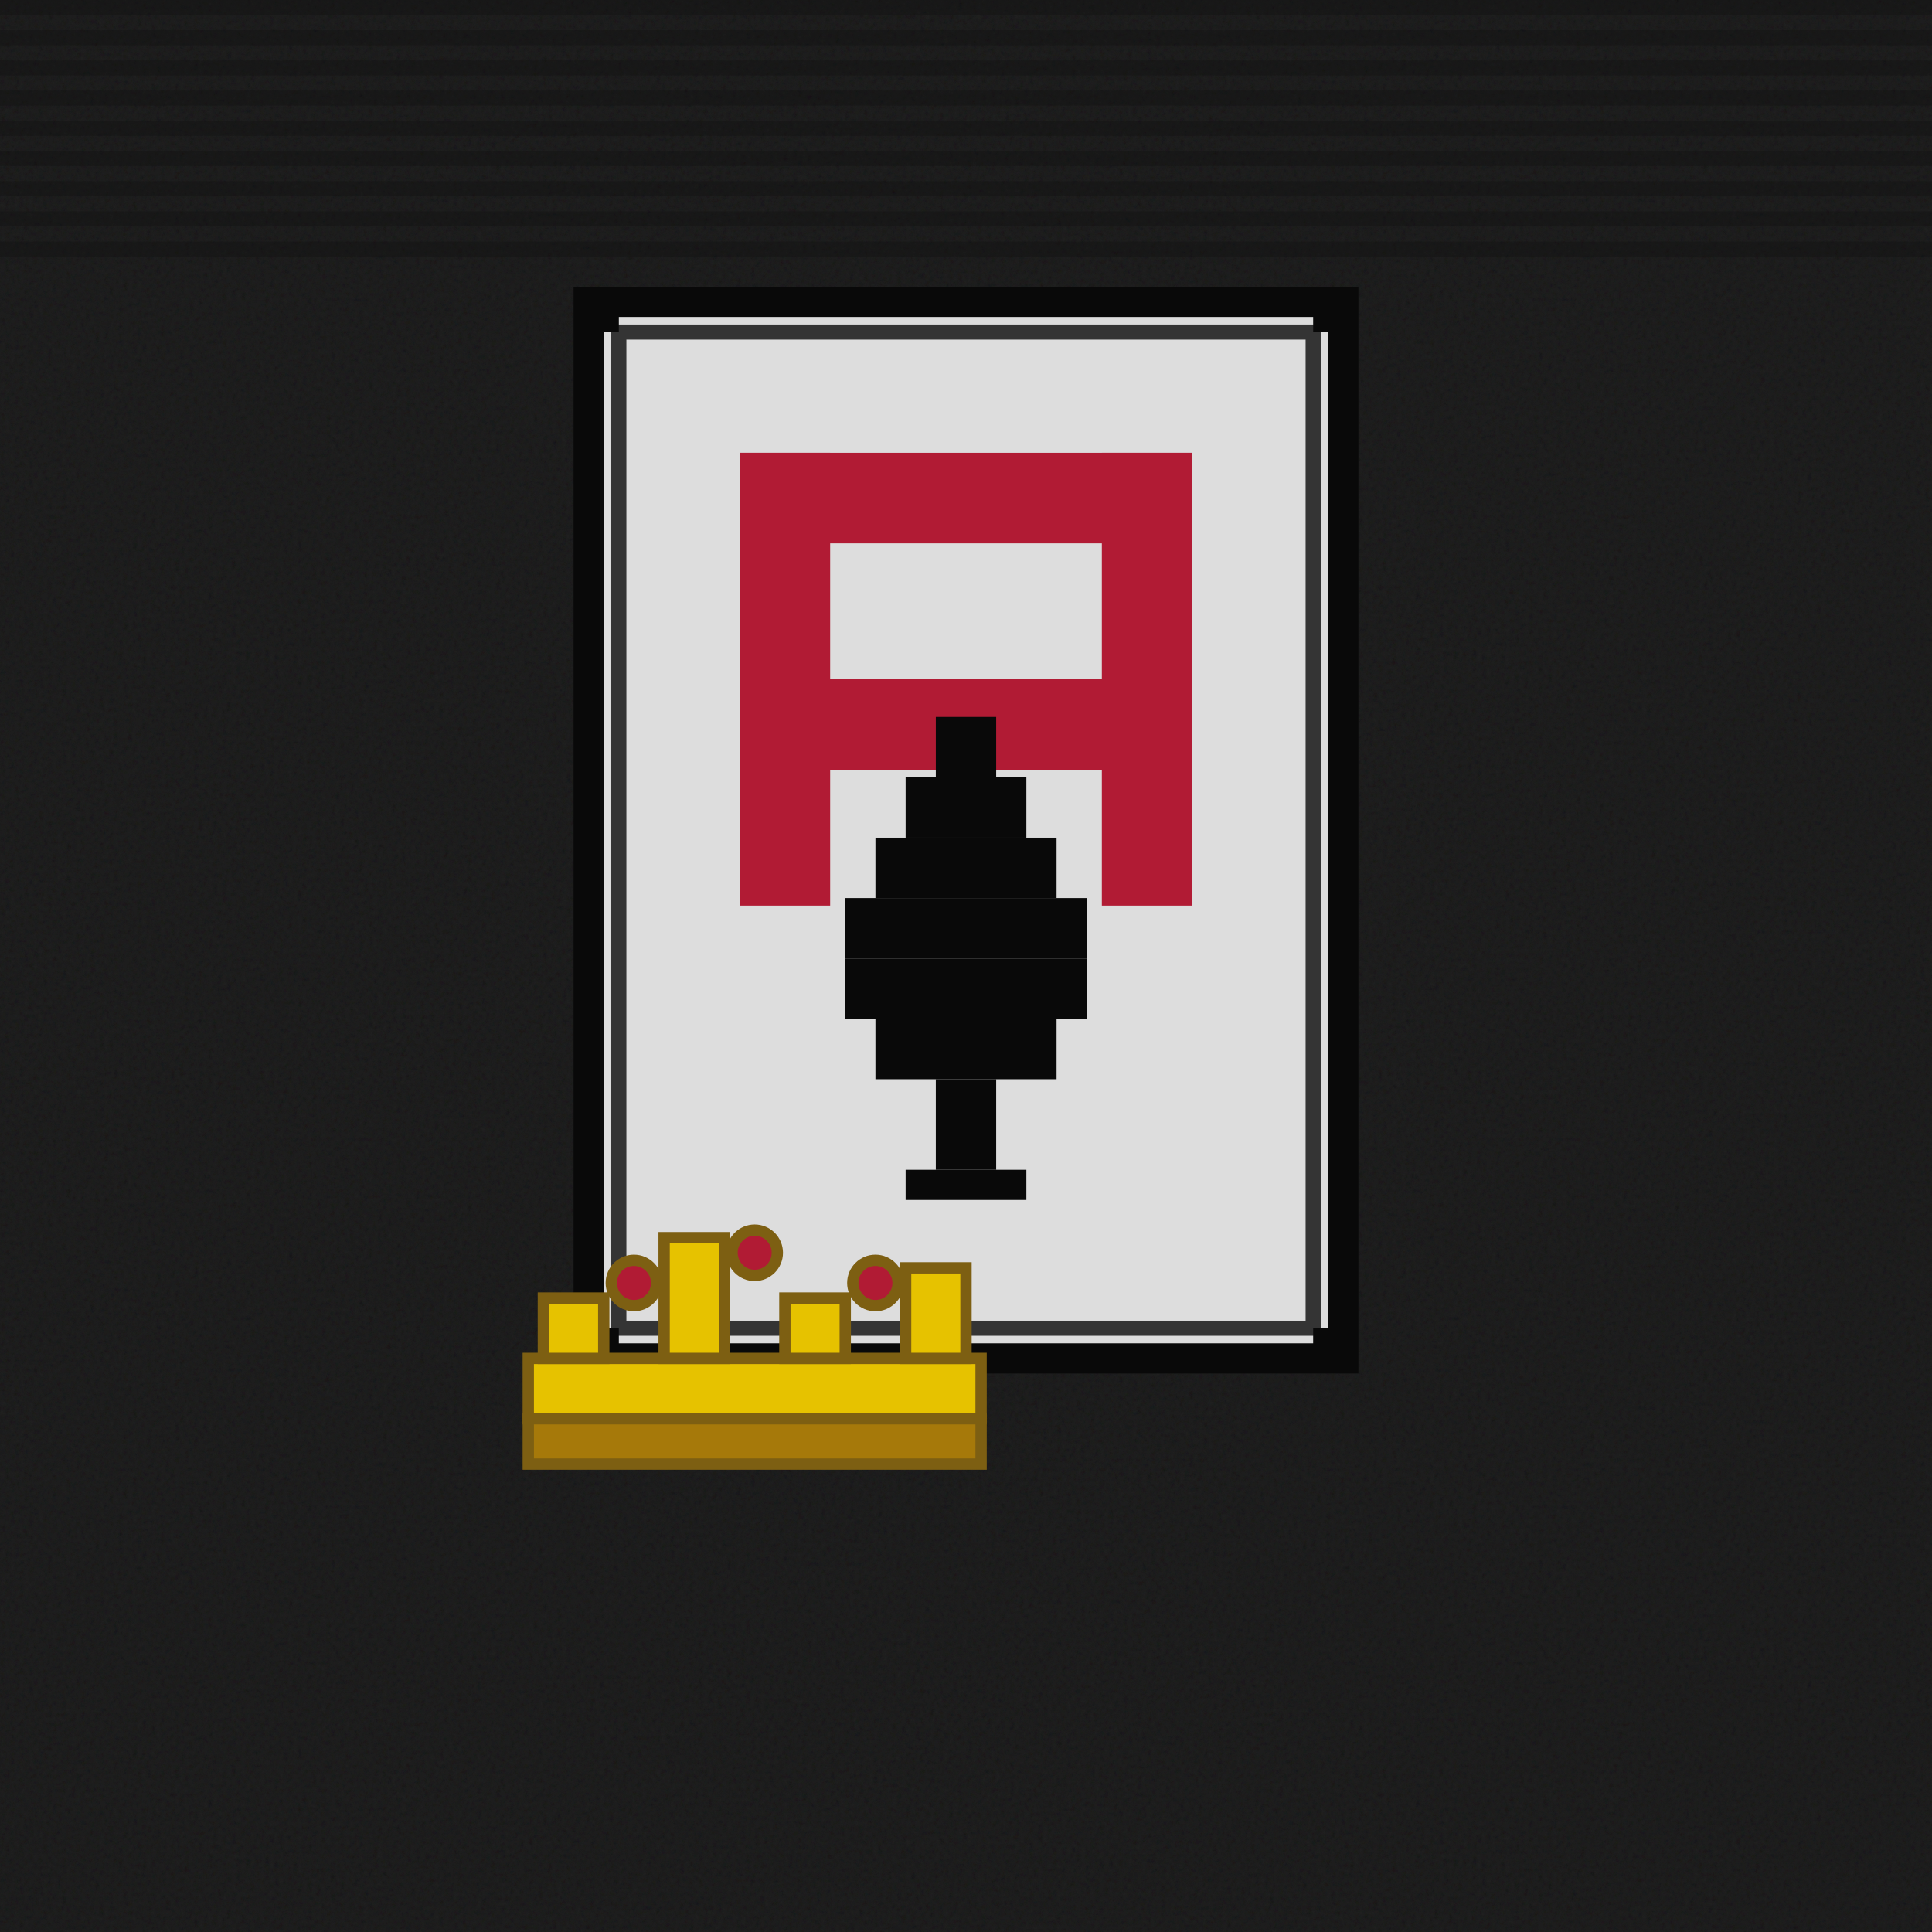
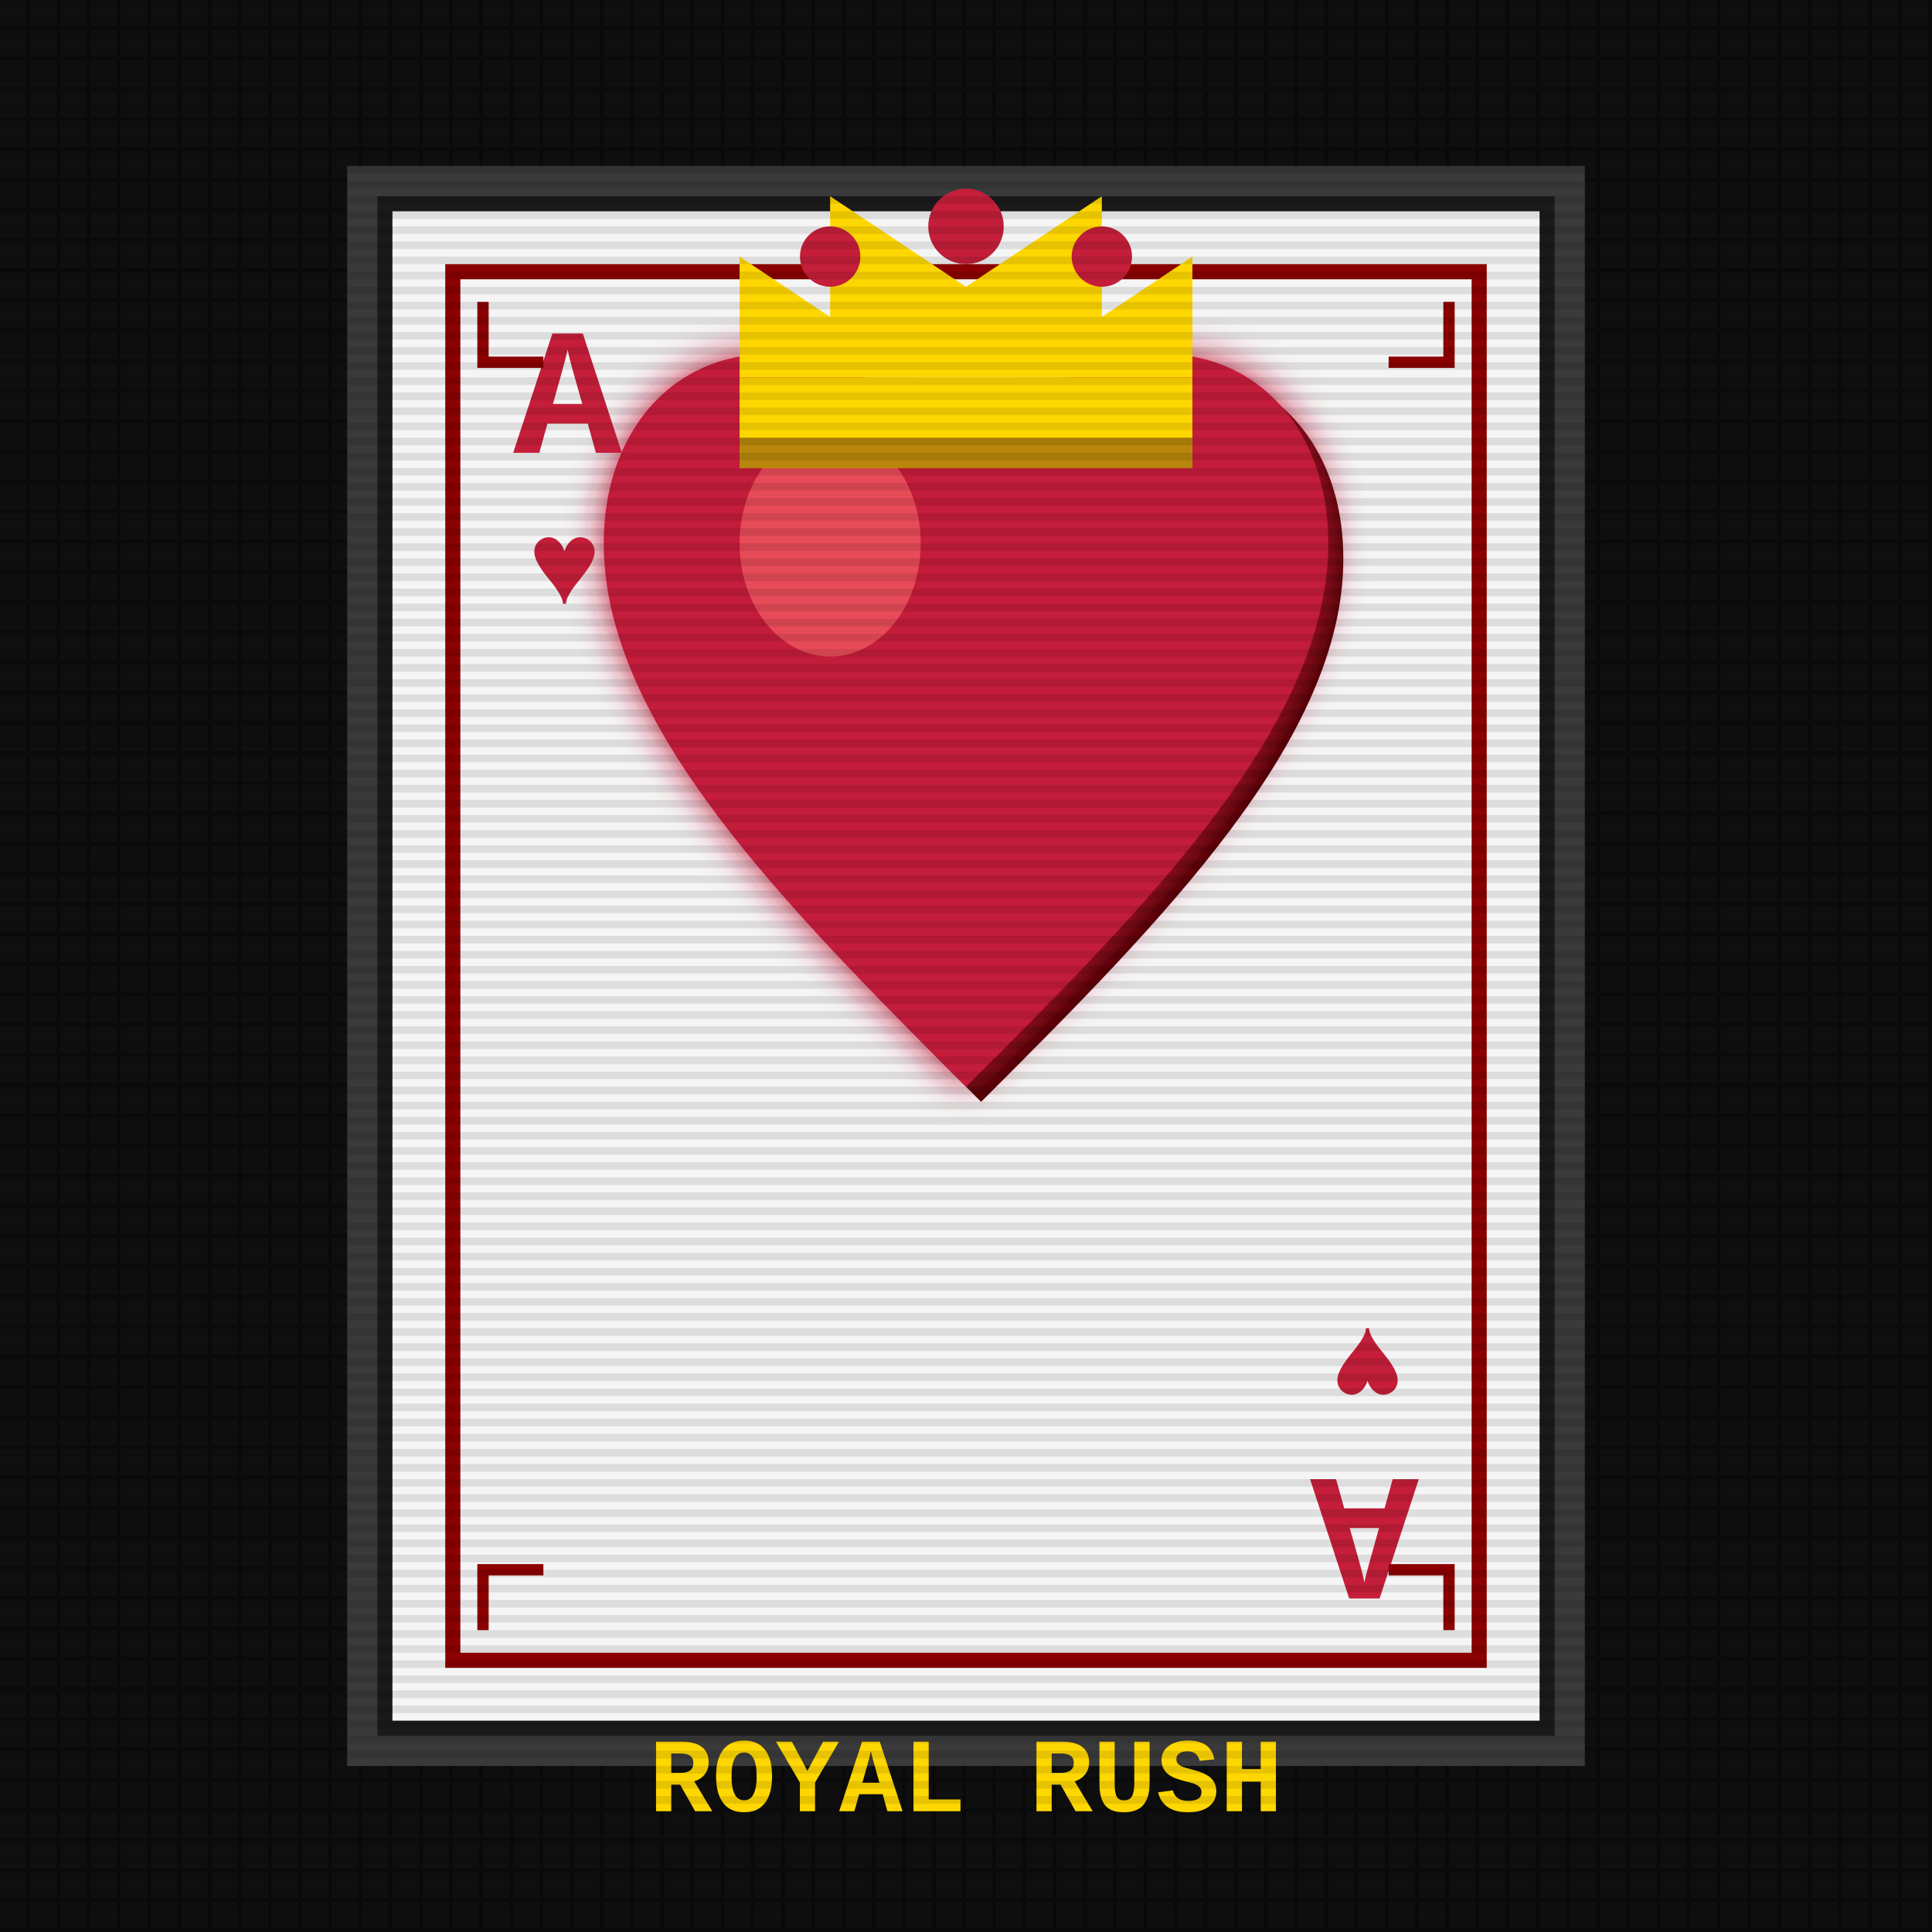
- <svg xmlns="http://www.w3.org/2000/svg" width="512" height="512">
+ <svg xmlns="http://www.w3.org/2000/svg" width="512" height="512" viewBox="0 0 512 512">
+   <rect width="512" height="512" fill="#0a0a0a" />
  <defs>
-     <filter id="grain">
-       <feTurbulence type="fractalNoise" baseFrequency="0.8" numOctaves="4" result="noise" />
-       <feColorMatrix in="noise" type="saturate" values="0" />
-       <feBlend in="SourceGraphic" in2="noise" mode="multiply" result="blend" />
+     <pattern id="pixelGrid" width="8" height="8" patternUnits="userSpaceOnUse">
+       <rect width="8" height="8" fill="#0a0a0a" />
+       <rect width="7" height="7" fill="#0f0f0f" />
+     </pattern>
+     <filter id="glow">
+       <feGaussianBlur stdDeviation="4" result="coloredBlur" />
+       <feMerge>
+         <feMergeNode in="coloredBlur" />
+         <feMergeNode in="SourceGraphic" />
+       </feMerge>
    </filter>
  </defs>
-   <rect width="512" height="512" fill="#1a1a1a" />
-   <rect width="512" height="512" fill="#2a2a2a" opacity="0.5" filter="url(#grain)" />
-   <g transform="translate(156, 80)">
-     <rect x="0" y="0" width="200" height="280" fill="#f5f5f5" stroke="#0a0a0a" stroke-width="8" />
-     <rect x="8" y="8" width="184" height="264" fill="none" stroke="#3a3a3a" stroke-width="4" />
-     <g fill="#c41e3a">
-       <rect x="40" y="40" width="120" height="24" />
-       <rect x="40" y="40" width="24" height="120" />
-       <rect x="136" y="40" width="24" height="120" />
-       <rect x="40" y="100" width="120" height="24" />
+   <rect width="512" height="512" fill="url(#pixelGrid)" />
+   <rect x="96" y="48" width="320" height="416" fill="#1a1a1a" stroke="#3a3a3a" stroke-width="8" />
+   <rect x="104" y="56" width="304" height="400" fill="#f5f5f5" />
+   <rect x="120" y="72" width="272" height="368" fill="none" stroke="#8b0000" stroke-width="4" />
+   <g transform="translate(256, 240)">
+     <path d="M 0 40              C -40 0, -80 -40, -80 -80              C -80 -120, -40 -140, 0 -100              C 40 -140, 80 -120, 80 -80              C 80 -40, 40 0, 0 40 Z" fill="#4a0000" transform="translate(4, 4) scale(1.2)" />
+     <path d="M 0 40              C -40 0, -80 -40, -80 -80              C -80 -120, -40 -140, 0 -100              C 40 -140, 80 -120, 80 -80              C 80 -40, 40 0, 0 40 Z" fill="#c41e3a" transform="scale(1.2)" filter="url(#glow)" />
+     <ellipse cx="-30" cy="-80" rx="20" ry="25" fill="#ff6b6b" opacity="0.6" transform="scale(1.2)" />
+   </g>
+   <g transform="translate(256, 100)">
+     <rect x="-60" y="0" width="120" height="24" fill="#ffd700" />
+     <polygon points="-60,0 -60,-32 -36,-16 -36,-48 0,-24 36,-48 36,-16 60,-32 60,0" fill="#ffd700" />
+     <circle cx="-36" cy="-32" r="8" fill="#c41e3a" />
+     <circle cx="0" cy="-40" r="10" fill="#c41e3a" />
+     <circle cx="36" cy="-32" r="8" fill="#c41e3a" />
+     <rect x="-60" y="16" width="120" height="8" fill="#b8860b" />
+   </g>
+   <g fill="#c41e3a" font-family="Courier New, monospace" font-weight="bold">
+     <text x="136" y="120" font-size="48">A</text>
+     <text x="140" y="160" font-size="32">♥</text>
+     <g transform="translate(376, 392) rotate(180)">
+       <text x="0" y="0" font-size="48">A</text>
+       <text x="4" y="40" font-size="32">♥</text>
    </g>
-     <g fill="#0a0a0a" transform="translate(100, 170)">
-       <rect x="-8" y="-60" width="16" height="16" />
-       <rect x="-16" y="-44" width="32" height="16" />
-       <rect x="-24" y="-28" width="48" height="16" />
-       <rect x="-32" y="-12" width="64" height="16" />
-       <rect x="-32" y="4" width="64" height="16" />
-       <rect x="-24" y="20" width="48" height="16" />
-       <rect x="-8" y="36" width="16" height="24" />
-       <rect x="-16" y="60" width="32" height="8" />
-     </g>
-     <rect x="0" y="0" width="8" height="8" fill="#0a0a0a" />
-     <rect x="192" y="0" width="8" height="8" fill="#0a0a0a" />
-     <rect x="0" y="272" width="8" height="8" fill="#0a0a0a" />
-     <rect x="192" y="272" width="8" height="8" fill="#0a0a0a" />
  </g>
-   <g transform="translate(200, 320)" fill="#ffd700" stroke="#8b6914" stroke-width="3">
-     <rect x="-60" y="40" width="120" height="16" />
-     <rect x="-56" y="24" width="16" height="16" />
-     <rect x="-24" y="8" width="16" height="32" />
-     <rect x="8" y="24" width="16" height="16" />
-     <rect x="40" y="16" width="16" height="24" />
-     <rect x="-60" y="56" width="120" height="12" fill="#b8860b" />
-     <circle cx="-32" cy="20" r="6" fill="#c41e3a" />
-     <circle cx="0" cy="12" r="6" fill="#c41e3a" />
-     <circle cx="32" cy="20" r="6" fill="#c41e3a" />
+   <g stroke="#8b0000" stroke-width="3" fill="none">
+     <path d="M 128 80 L 128 96 L 144 96" />
+     <path d="M 384 80 L 384 96 L 368 96" />
+     <path d="M 128 432 L 128 416 L 144 416" />
+     <path d="M 384 432 L 384 416 L 368 416" />
  </g>
-   <g opacity="0.15">
-     <rect x="0" y="0" width="512" height="4" fill="#000" />
-     <rect x="0" y="8" width="512" height="4" fill="#000" />
-     <rect x="0" y="16" width="512" height="4" fill="#000" />
-     <rect x="0" y="24" width="512" height="4" fill="#000" />
-     <rect x="0" y="32" width="512" height="4" fill="#000" />
-     <rect x="0" y="40" width="512" height="4" fill="#000" />
-     <rect x="0" y="48" width="512" height="4" fill="#000" />
-     <rect x="0" y="56" width="512" height="4" fill="#000" />
-     <rect x="0" y="64" width="512" height="4" fill="#000" />
+   <g transform="translate(256, 480)">
+     <text x="0" y="0" text-anchor="middle" font-family="Courier New, monospace" font-size="28" font-weight="bold" fill="#ffd700">
+       ROYAL RUSH
+     </text>
  </g>
-   <rect width="512" height="512" fill="#000" opacity="0.1" filter="url(#grain)" />
+   <pattern id="scanlines" width="4" height="4" patternUnits="userSpaceOnUse">
+     <rect width="4" height="2" fill="#000" opacity="0.1" />
+   </pattern>
+   <rect width="512" height="512" fill="url(#scanlines)" />
</svg>
